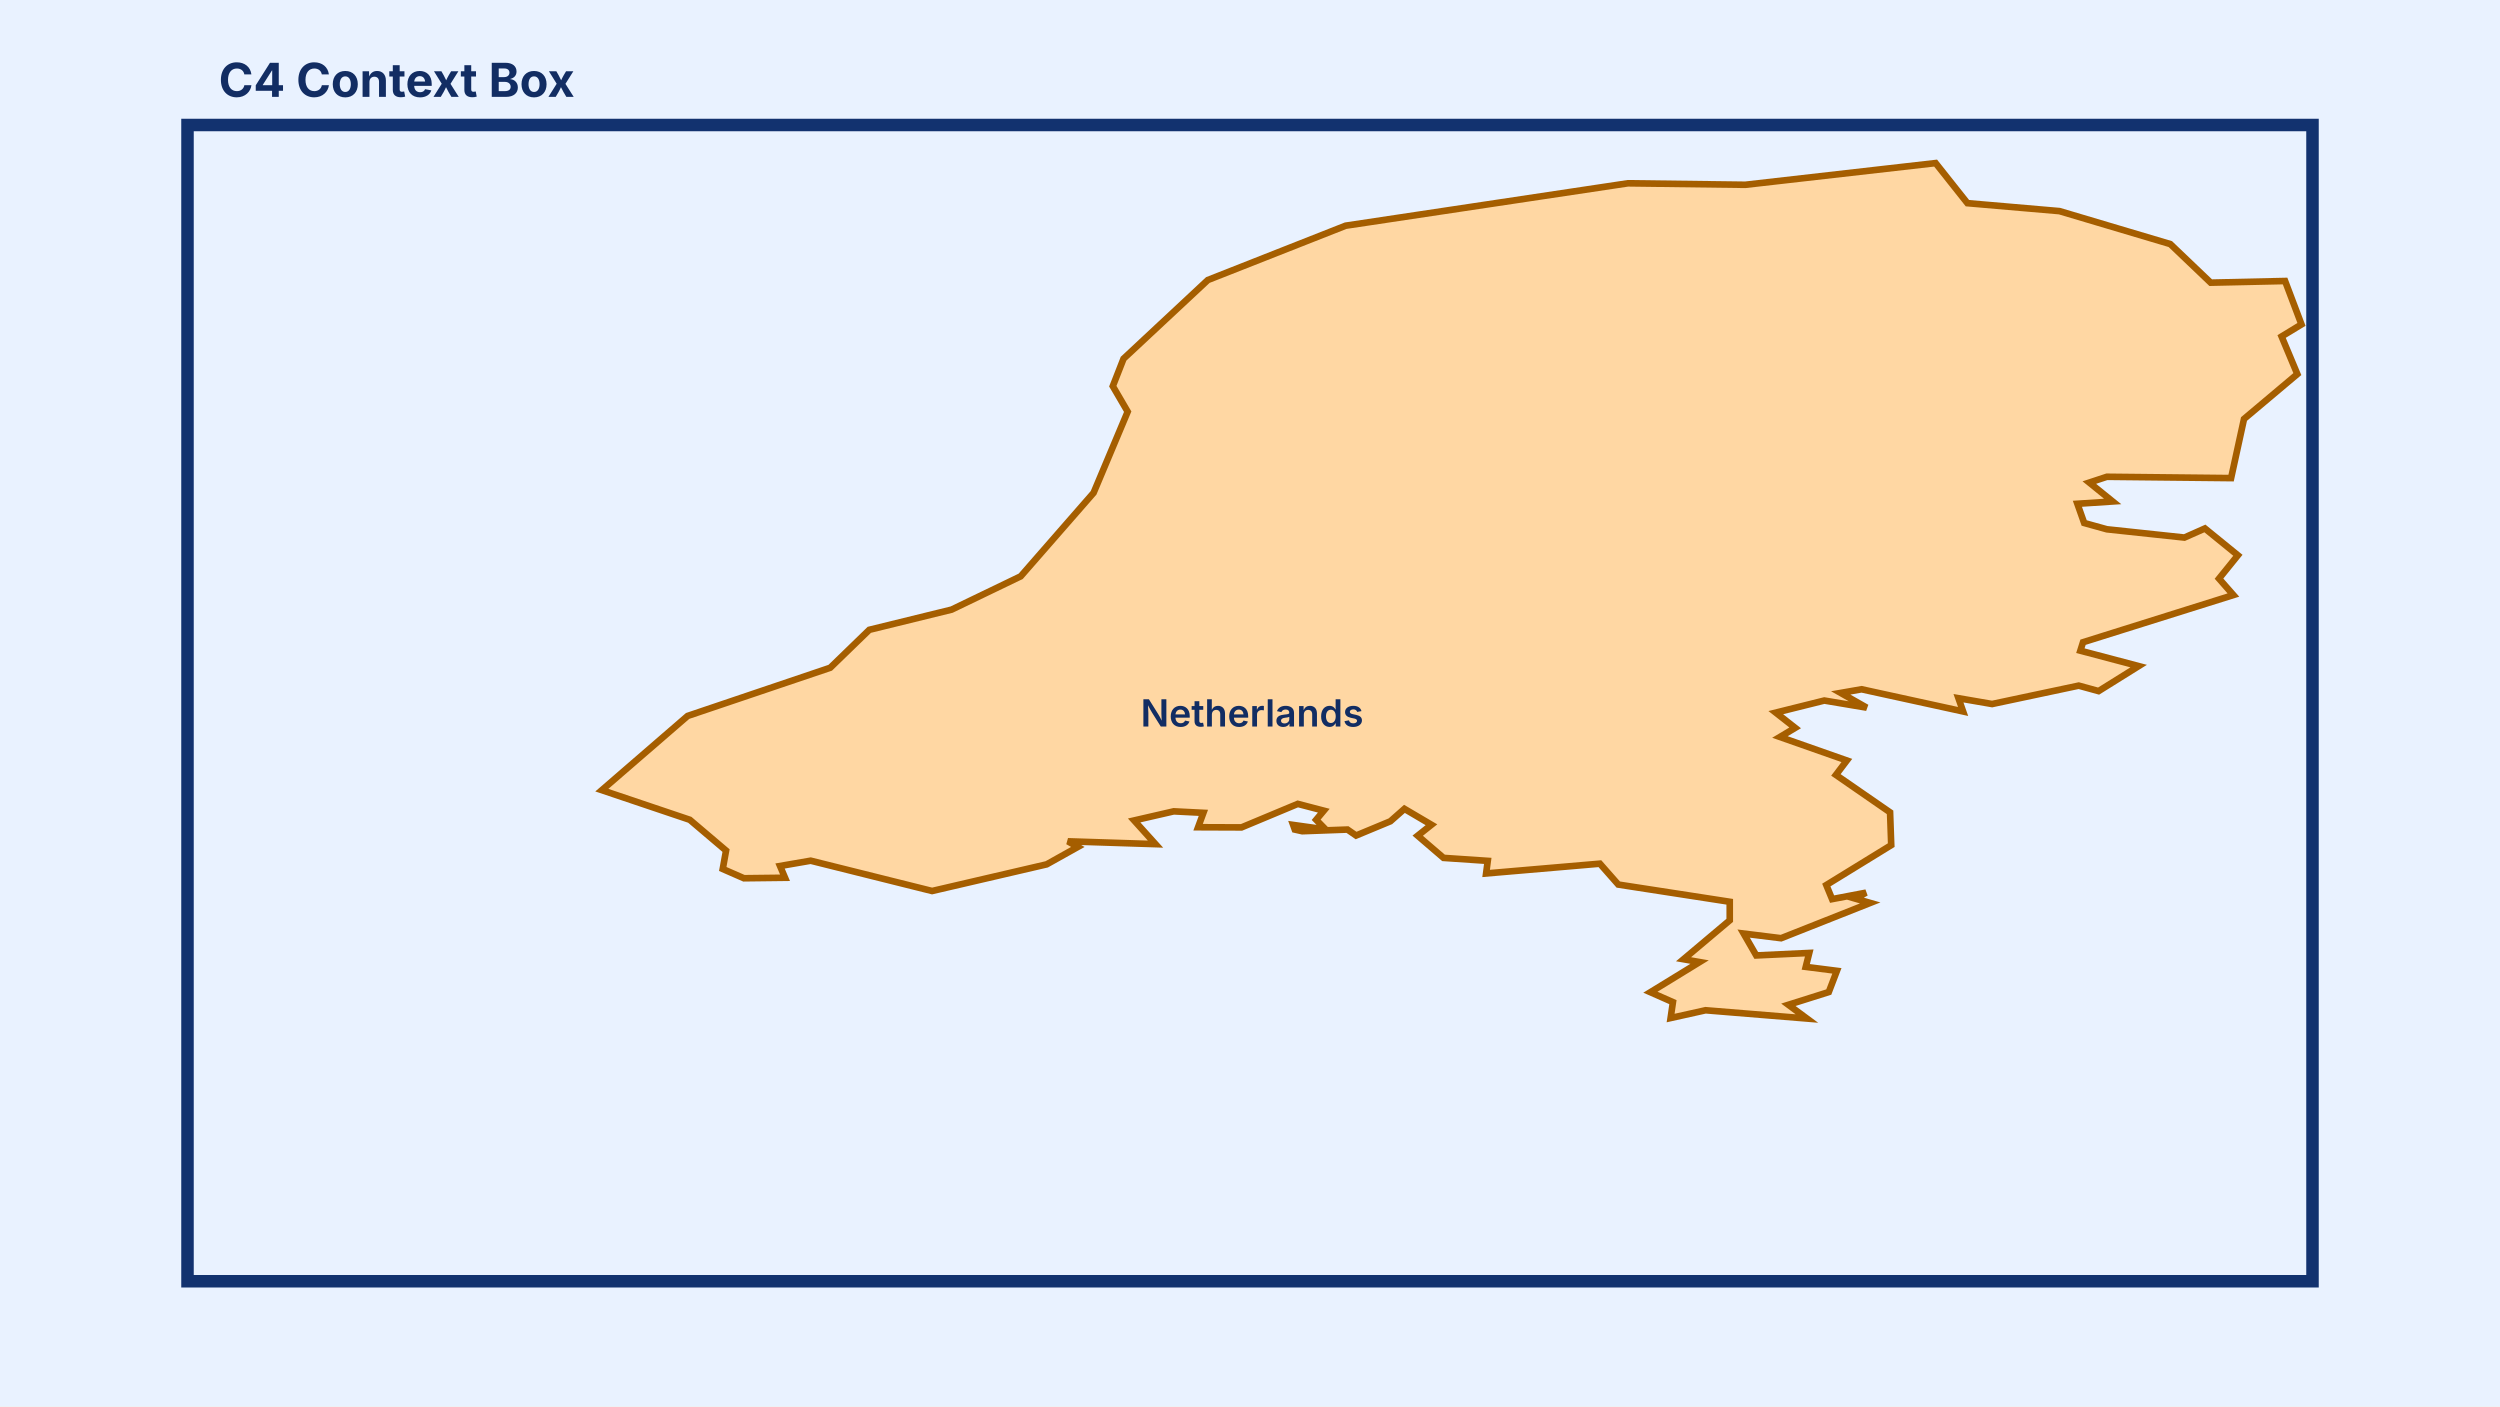
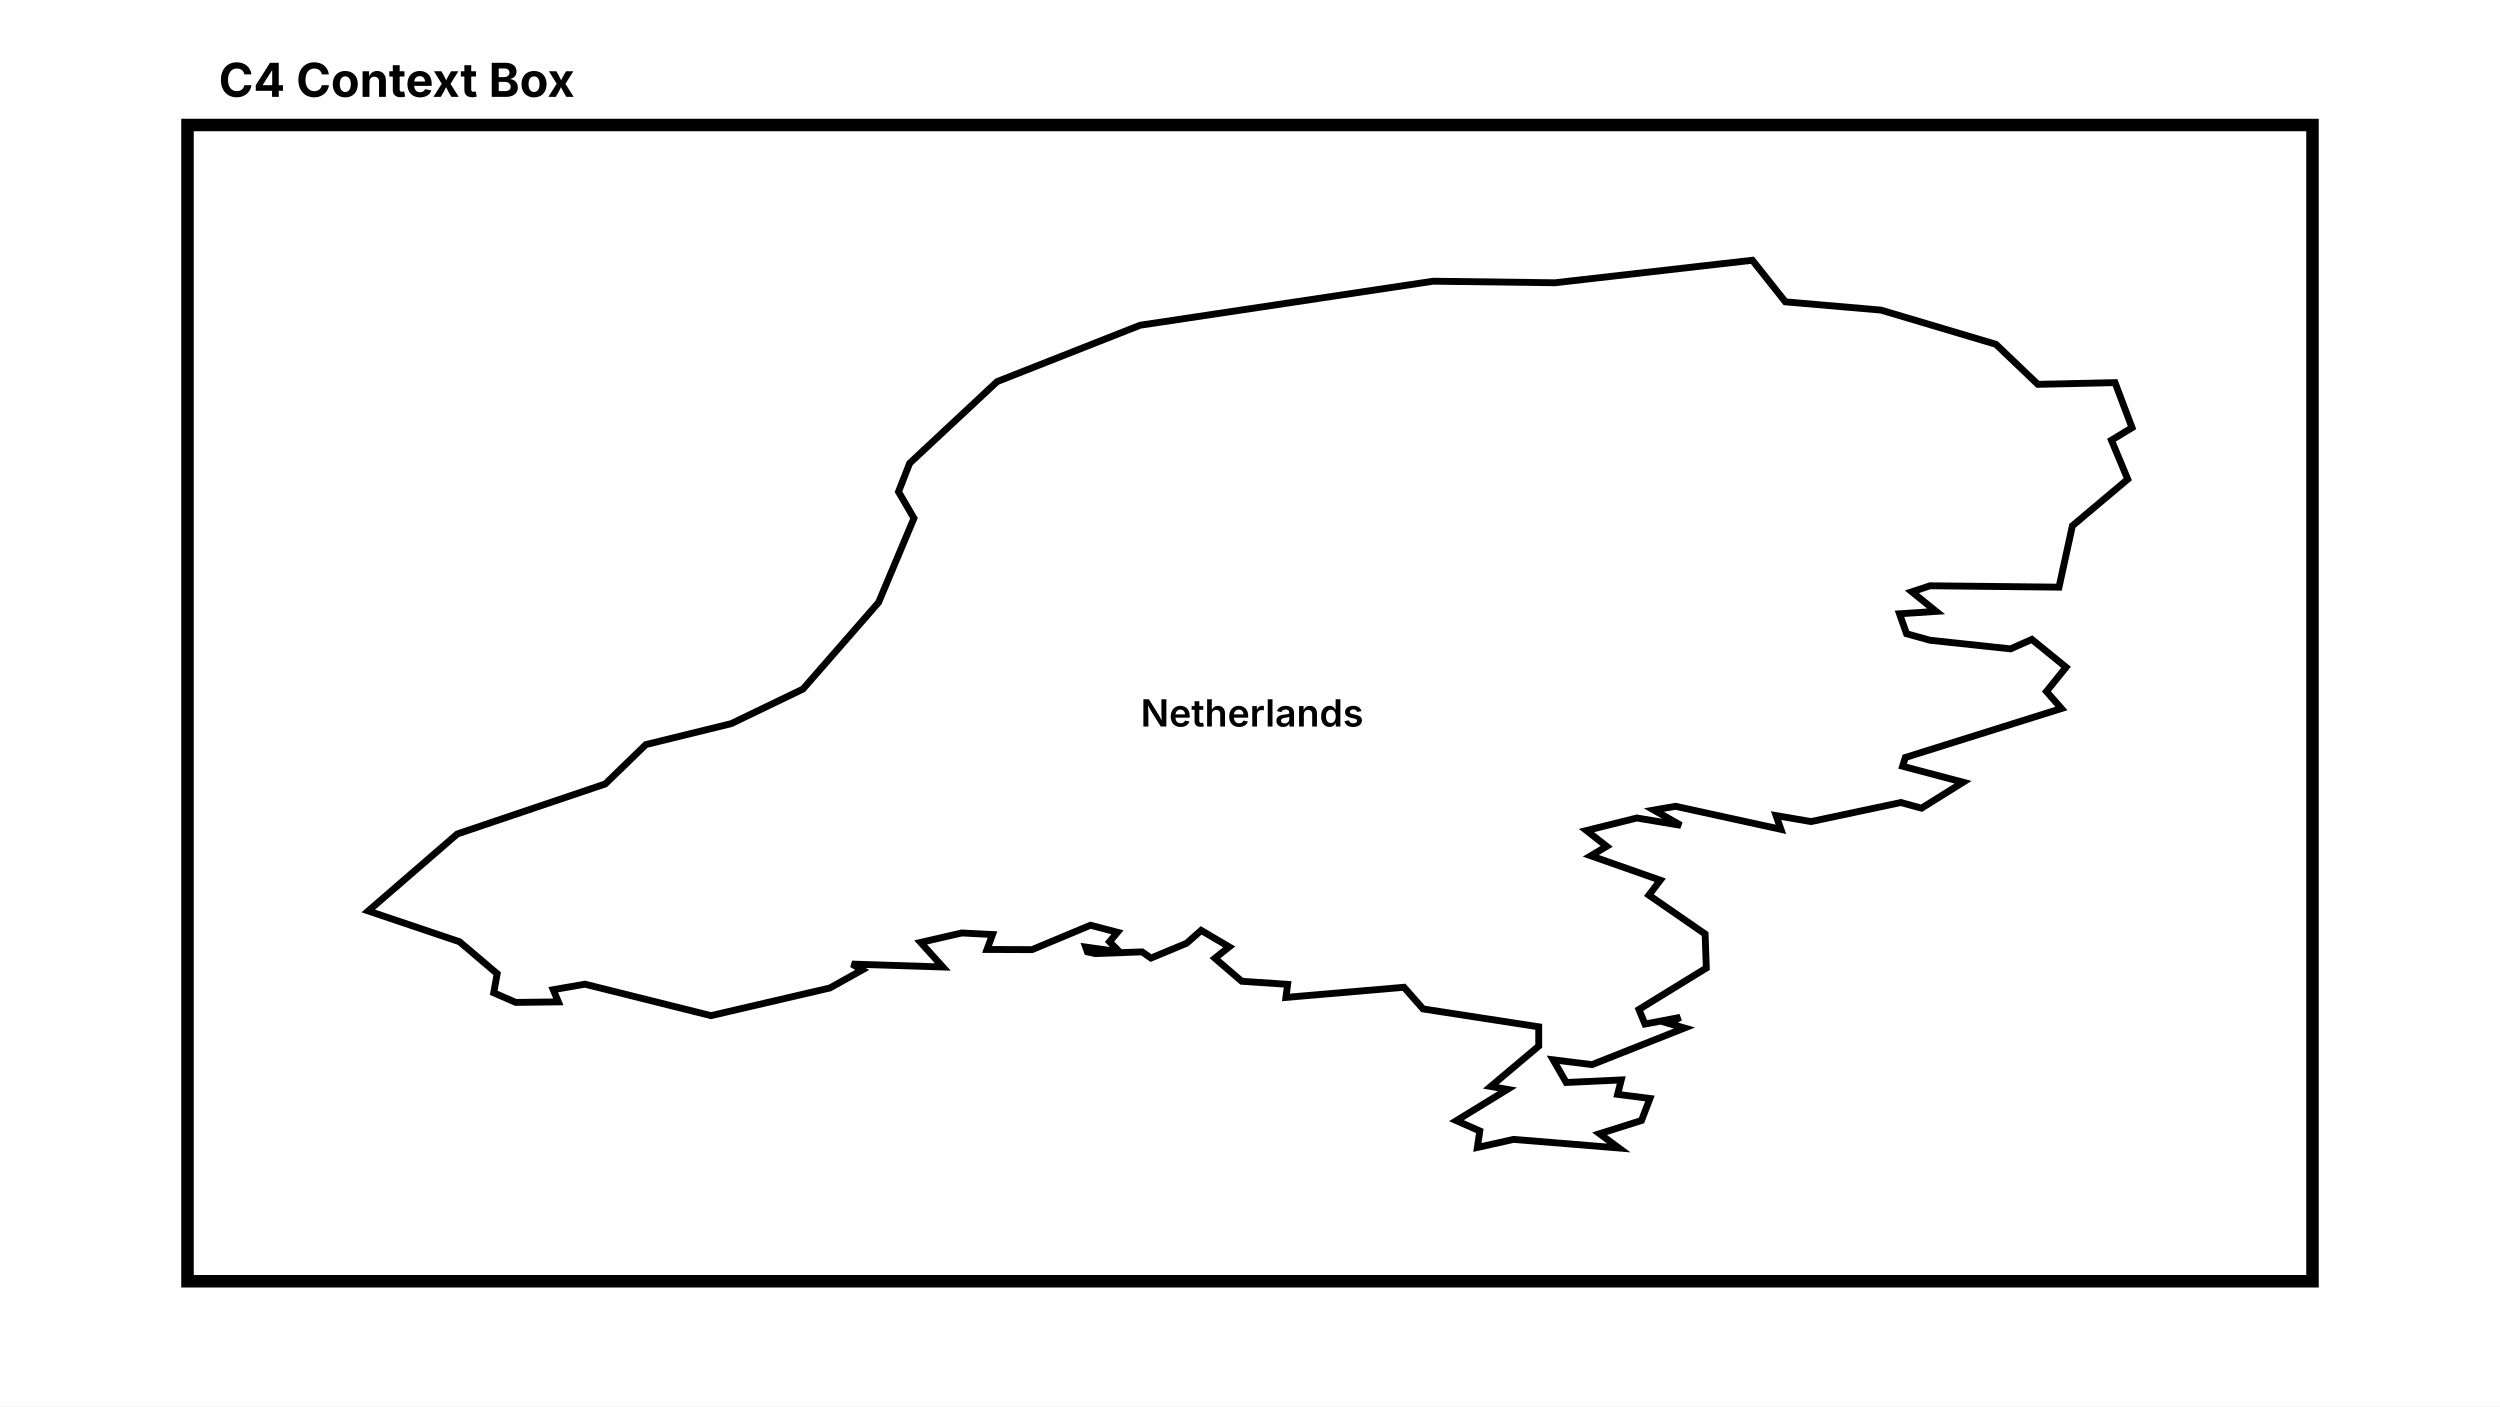
<svg xmlns="http://www.w3.org/2000/svg" viewBox="0 0 1600 900" role="img" aria-labelledby="title desc">
  <defs>
    <style>
-       .sea{fill:#e9f2ff}
-       .context-box{fill:none;stroke:#12326f;stroke-width:8}
-       .nl{fill:#ffd7a3;stroke:#a55e00;stroke-width:4}
-       .txt{font:700 30px Inter,Arial,sans-serif;fill:#122d63}
-       .label{font:600 24px Inter,Arial,sans-serif;fill:#122d63}
+       .sea{fill:#ffffff}
+       .context-box{fill:none;stroke:#000000;stroke-width:8}
+       .nl{fill:#ffffff;stroke:#000000;stroke-width:4}
+       .txt{font:700 30px Inter,Arial,sans-serif;fill:#000000}
+       .label{font:600 24px Inter,Arial,sans-serif;fill:#000000}
    </style>
  </defs>
  <rect class="sea" width="1600" height="900" />
  <rect class="context-box" x="120" y="80" width="1360" height="740" rx="0" />
-   <g transform="translate(80,20) scale(1.06)">
+   <g transform="translate(-81,79) scale(1.1)">
    <path class="nl" d="M 287.9,458.2 339.7,413.4 425.8,384.3 449.4,361.4 499.1,349.2 540.8,329.1 584.8,278.7 605.4,229.7 596.4,214.3 602.9,197.7 653.8,150.2 737.0,117.4 907.4,91.8 978.3,92.7 1093.2,79.6 1112.4,103.8 1168.0,108.6 1234.9,128.5 1259.3,151.8 1304.2,150.8 1314.1,177.0 1302.1,184.3 1311.6,207.0 1279.4,234.1 1271.6,269.8 1196.6,269.0 1186.0,272.5 1200.1,283.9 1178.8,285.3 1182.9,296.9 1196.6,300.7 1243.4,305.7 1255.8,300.2 1275.7,316.4 1264.3,330.5 1273.0,340.4 1182.2,368.9 1180.6,374.0 1215.8,383.3 1191.6,398.4 1179.6,395.1 1127.3,406.2 1107.0,402.7 1109.8,410.7 1048.5,397.3 1035.9,399.5 1051.6,408.4 1026.0,404.1 996.7,411.4 1008.4,420.6 999.2,426.1 1039.6,440.3 1033.0,449.0 1065.7,471.6 1066.4,491.4 1027.2,515.5 1030.7,524.0 1051.2,520.1 1044.7,523.7 1053.7,526.3 999.9,547.6 977.3,544.8 984.9,558.0 1016.9,556.5 1014.8,564.9 1033.6,567.3 1028.7,580.1 1004.3,587.8 1015.5,596.1 954.3,591.1 933.2,595.8 934.6,586.2 921.0,580.2 950.7,562.0 941.0,560.3 968.9,536.8 968.9,525.6 901.6,515.2 890.5,502.6 821.8,508.5 822.8,500.9 796.1,499.1 780.5,485.7 788.8,479.1 772.5,469.5 764.0,477.0 743.3,485.6 738.1,482.0 710.8,483.0 706.3,482.0 705.3,479.2 722.4,481.6 723.7,480.7 719.2,476.1 723.8,470.6 708.1,466.5 674.1,480.7 647.9,480.6 651.1,471.9 633.2,471.0 609.3,476.5 622.2,490.8 569.3,489.1 575.3,492.5 556.5,503.0 487.3,519.1 414.0,500.8 395.5,504.0 398.5,511.1 373.7,511.4 360.9,505.8 362.9,494.7 341.0,476.1 287.9,458.2 Z" />
  </g>
  <text class="txt" x="140" y="62">C4 Context Box</text>
  <text class="label" x="730" y="465">Netherlands</text>
</svg>
